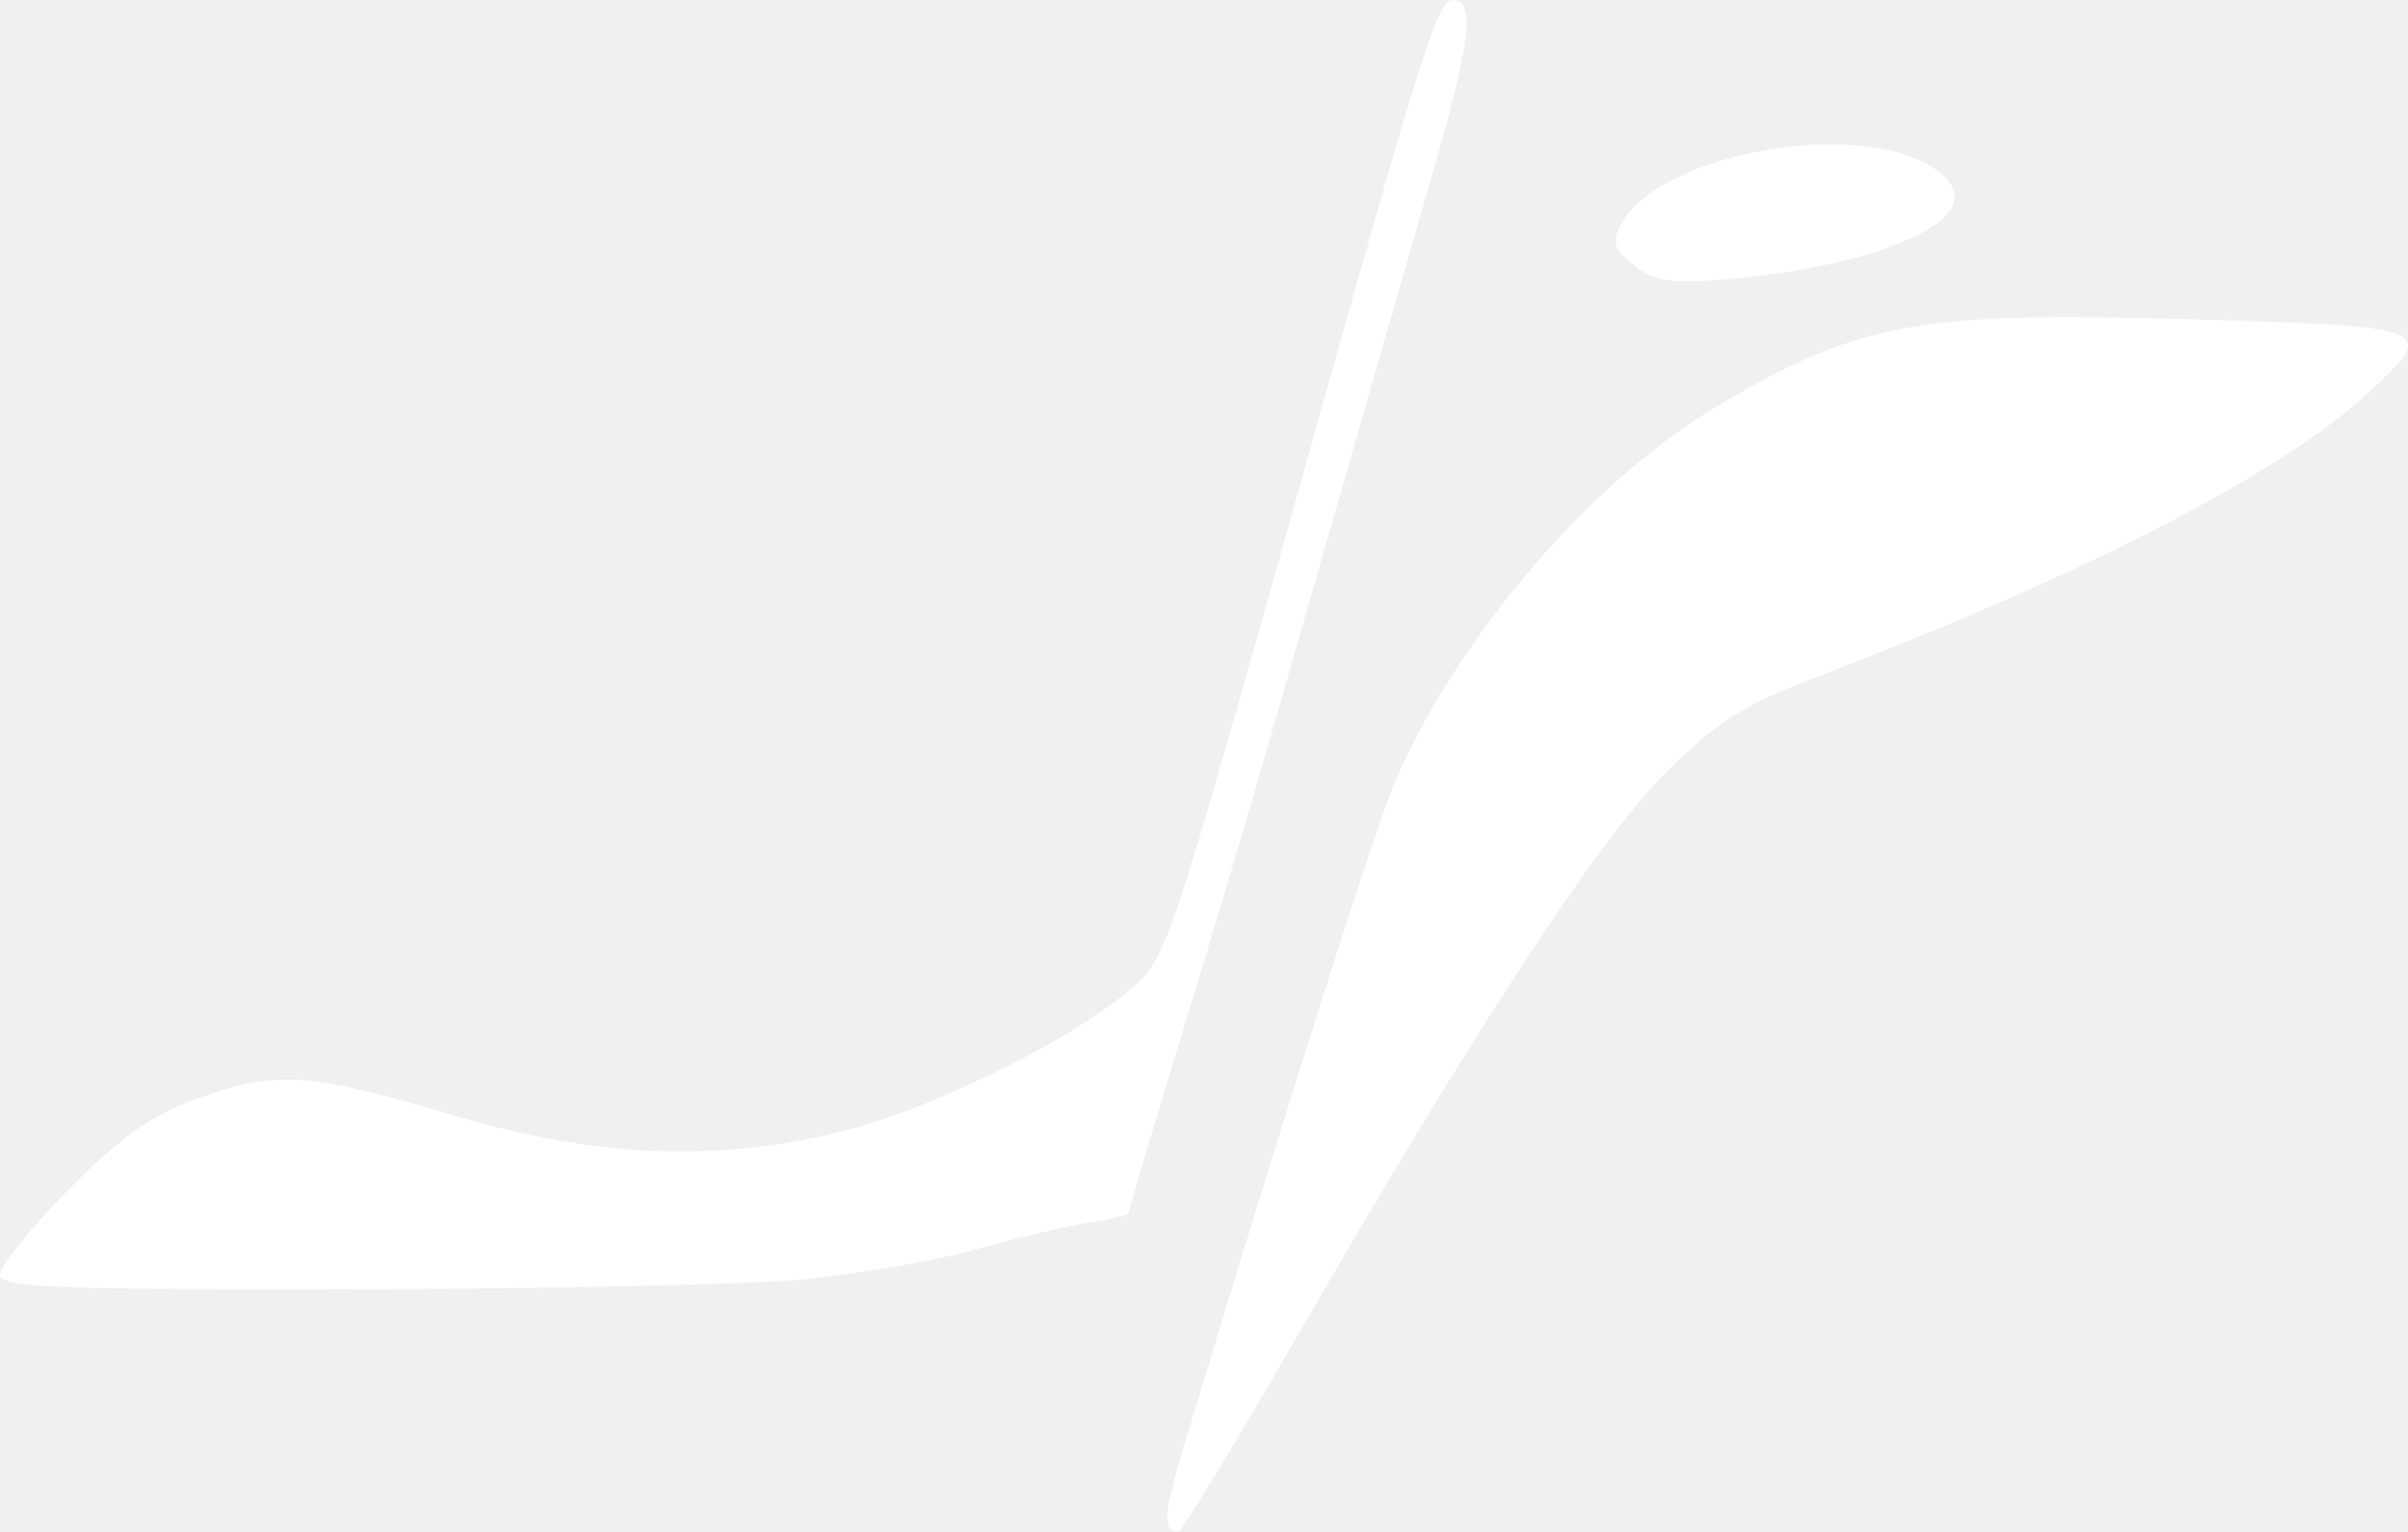
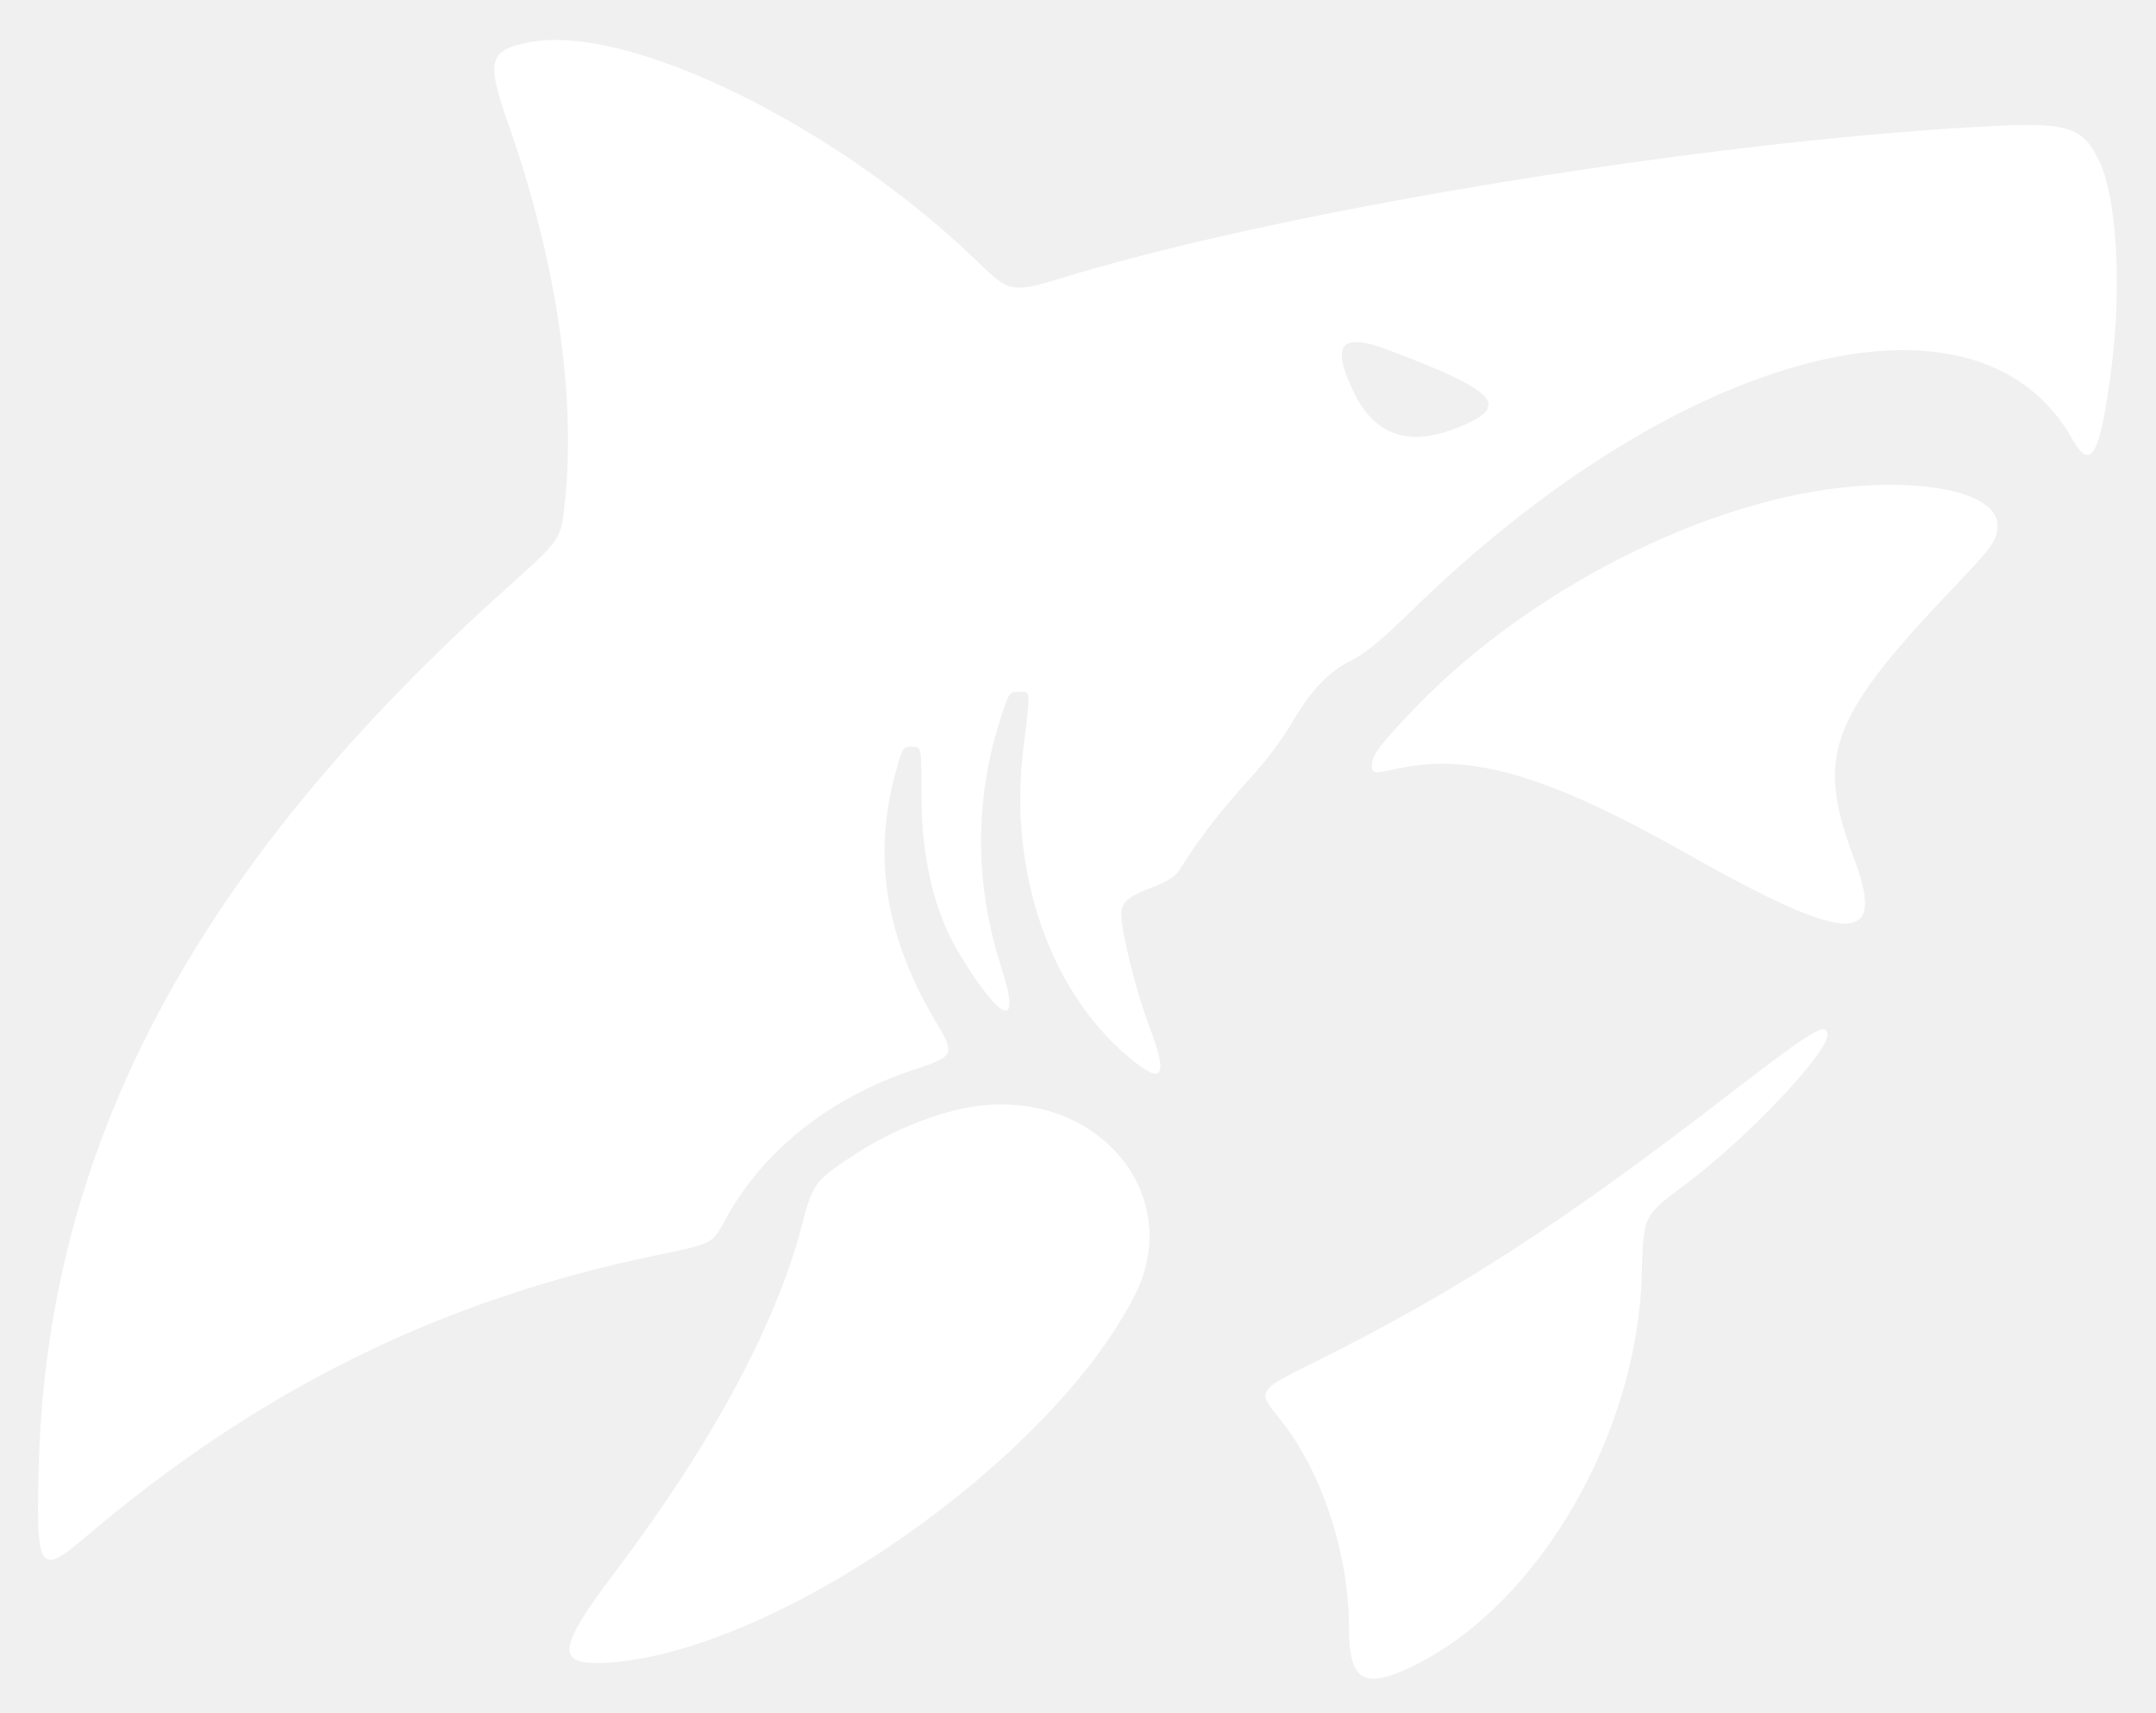
- <svg xmlns="http://www.w3.org/2000/svg" version="1.1" id="svg1" width="318.602" height="202.667" viewBox="0 0 318.602 202.667">
-   <defs id="defs1" />
-   <g id="g1" style="display:inline" transform="translate(-6.666667,-70.66667)">
-     <path style="display:inline;fill:#ffffff" d="m 177.813,248.333 c 23.823,-41.298 40.54,-66.846 49.512,-75.667 6.817,-6.702 10.074,-8.737 20.073,-12.545 34.578,-13.167 61.047,-26.787 72.372,-37.243 9.629,-8.89 9.343,-9.011 -23.437,-9.964 -35.718,-1.038 -43.73,0.421 -62.175,11.323 -16.721,9.883 -34.201,30.112 -42.747,49.472 -2.574,5.83 -14.813,44.306 -27.964,87.907 -2.86,9.483 -3.025,11.716 -0.862,11.716 0.444,0 7.297,-11.25 15.228,-25 z m -65.146,-8.323 C 120,239.333 130.5,237.51 136,235.96 c 5.5,-1.55 12.25,-3.138 15,-3.529 2.75,-0.391 5,-0.955 5,-1.253 0,-0.298 2.151,-7.585 4.781,-16.193 8.492,-27.802 12.213,-40.416 21.137,-71.652 4.819,-16.867 11.235,-39.185 14.258,-49.596 5.128,-17.661 5.748,-23.07 2.643,-23.07 -1.849,0 -4.07,6.908 -16.722,52 -21.79,77.659 -20.808,74.744 -26.848,79.723 -7.593,6.258 -25.039,14.825 -36.109,17.73 -17.095,4.487 -33.411,3.867 -53.117,-2.016 -18.569,-5.544 -23.143,-5.803 -33.64,-1.904 -5.875,2.182 -9.864,5.044 -16.717,11.991 -4.95,5.019 -9,10.029 -9,11.134 0,1.752 5.928,2.003 46.333,1.964 25.483,-0.025 52.333,-0.6 59.667,-1.278 z M 252.695,104.637 c 12.183,-3.487 15.773,-7.896 9.638,-11.836 -10.193,-6.547 -36.198,-1.773 -41.194,7.562 -1.256,2.346 -0.987,3.204 1.684,5.375 2.695,2.191 4.6,2.477 12.539,1.882 5.149,-0.386 12.949,-1.728 17.333,-2.983 z" id="path1" />
+ <svg xmlns="http://www.w3.org/2000/svg" width="100%" height="100%" viewBox="0 0 748 594" preserveAspectRatio="xMidYMid meet">
+   <g transform="translate(0,594) scale(0.1,-0.1)" fill="#ffffff" stroke="none">
+     <path d="M1840 5794 c-146 -28 -155 -62 -74 -291 163 -466 233 -929 194 -1303 -14 -132 -12 -129 -192 -291 -1092 -977 -1608 -1946 -1634 -3069 -9 -353 3 -368 166 -229 598 508 1225 818 1969 973 210 44 200 39 249 128 132 241 368 426 666 522 122 40 128 52 73 144 -188 311 -233 594 -145 900 20 70 22 72 53 72 32 0 32 0 32 -167 -1 -218 45 -411 134 -556 145 -237 213 -259 144 -46 -94 291 -95 581 -4 866 30 93 30 93 66 93 40 0 39 14 13 -200 -52 -431 97 -854 383 -1081 102 -82 118 -49 57 113 -49 129 -100 335 -100 400 c0 85 160.2 80.2 204 153 59 98 148 212 252 325 45 49 103 126 134 179 68 117 128 180 210 221 48 24 101 68 210 174 930 908 1961 1175 2289 594 66 -117 97 -60 137 250 35 275 18 580 -40 707 -58 127 -109 143 -407 126 -966 -53 -2379 -283 -3144 -510 -238 -72 -223 -74 -360 57 -485 463 -1197 809 -1535 746z m2982 -1070 c357 -135 412 -187 269 -253 -187 -86 -315 -52 -392 104 -84 172 -49 215 123 149z" />
+     <path d="M6385 4248 c-491 -55 -1083 -360 -1466 -754 -128 -132 -159 -173 -159 -207 0 -31 3 -32 95 -12 250 53 518 -26 984 -289 578 -327 710 -332 592 -20 -132 353 -84 483 345 934 138 144 154 167 154 218 0 108 -237 165 -545 130z" />
+     <path d="M6021 2161 c-599 -463 -965 -700 -1462 -947 -199 -99 -198 -98 -119 -196 145 -180 240 -466 240 -722 0 -191 52 -220 231 -131 430 215 770 801 785 1355 6 206 3 201 156 315 206 154 488 451 488 514 0 49 -47 21 -319 -188z" />
+     <path d="M3368 2100 c-132 -23 -287 -87 -420 -176 -120 -80 -129 -92 -166 -235 -91 -348 -316 -764 -654 -1210 -199 -264 -202 -319 -13 -306 587 42 1532 702 1822 1274 180 356 -141 725 -569 653z" />
  </g>
</svg>
